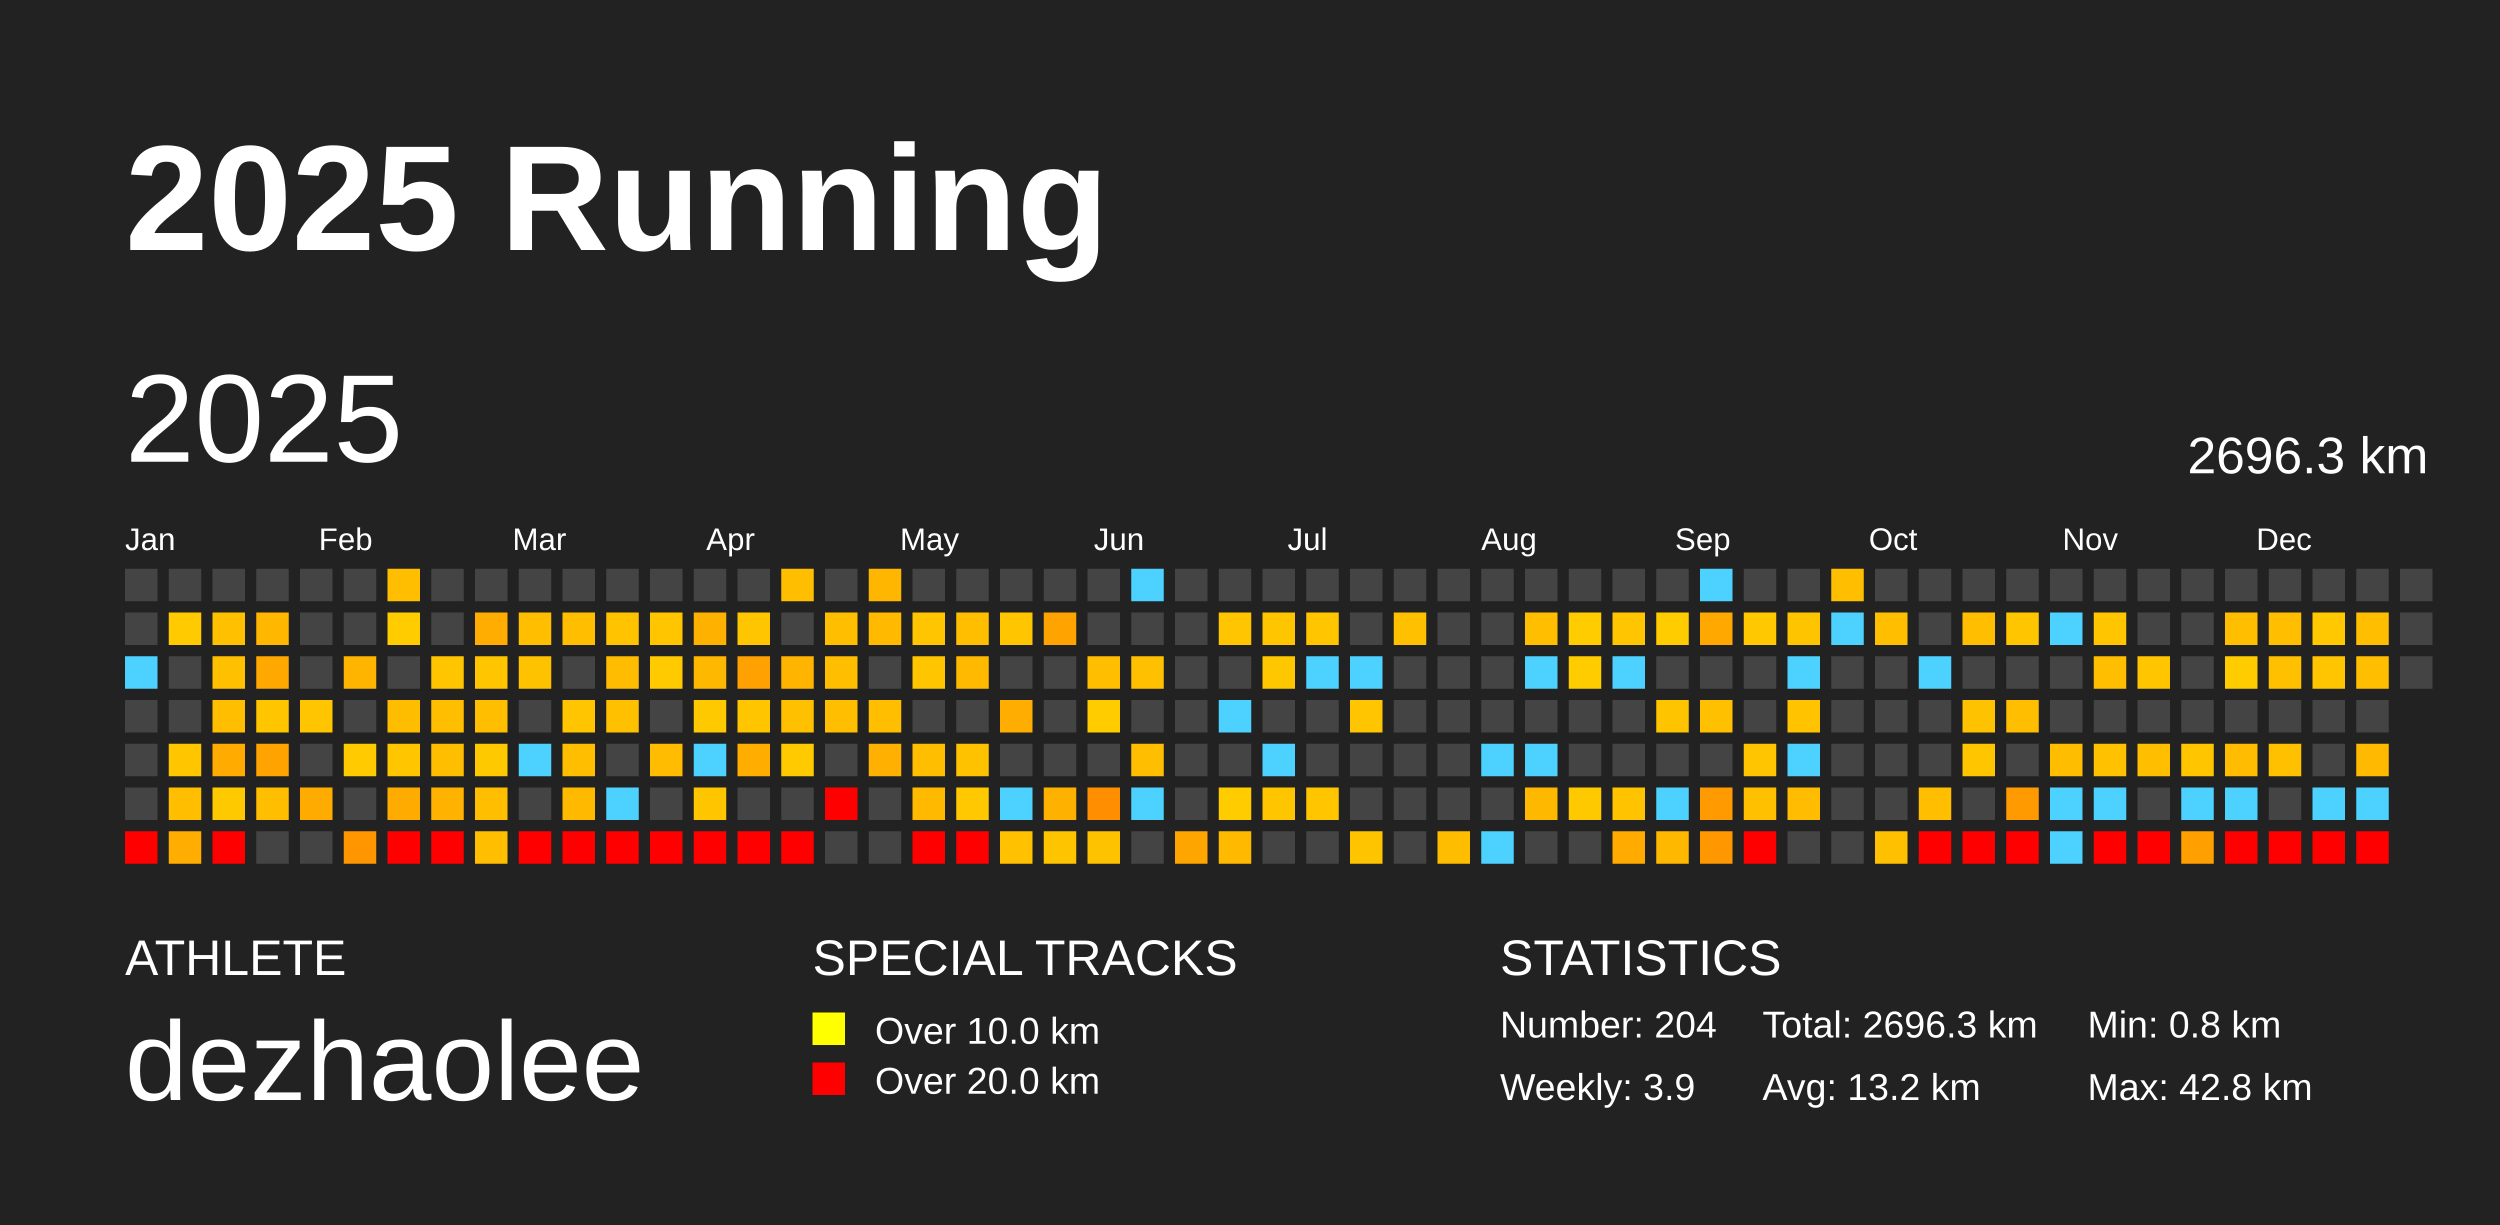
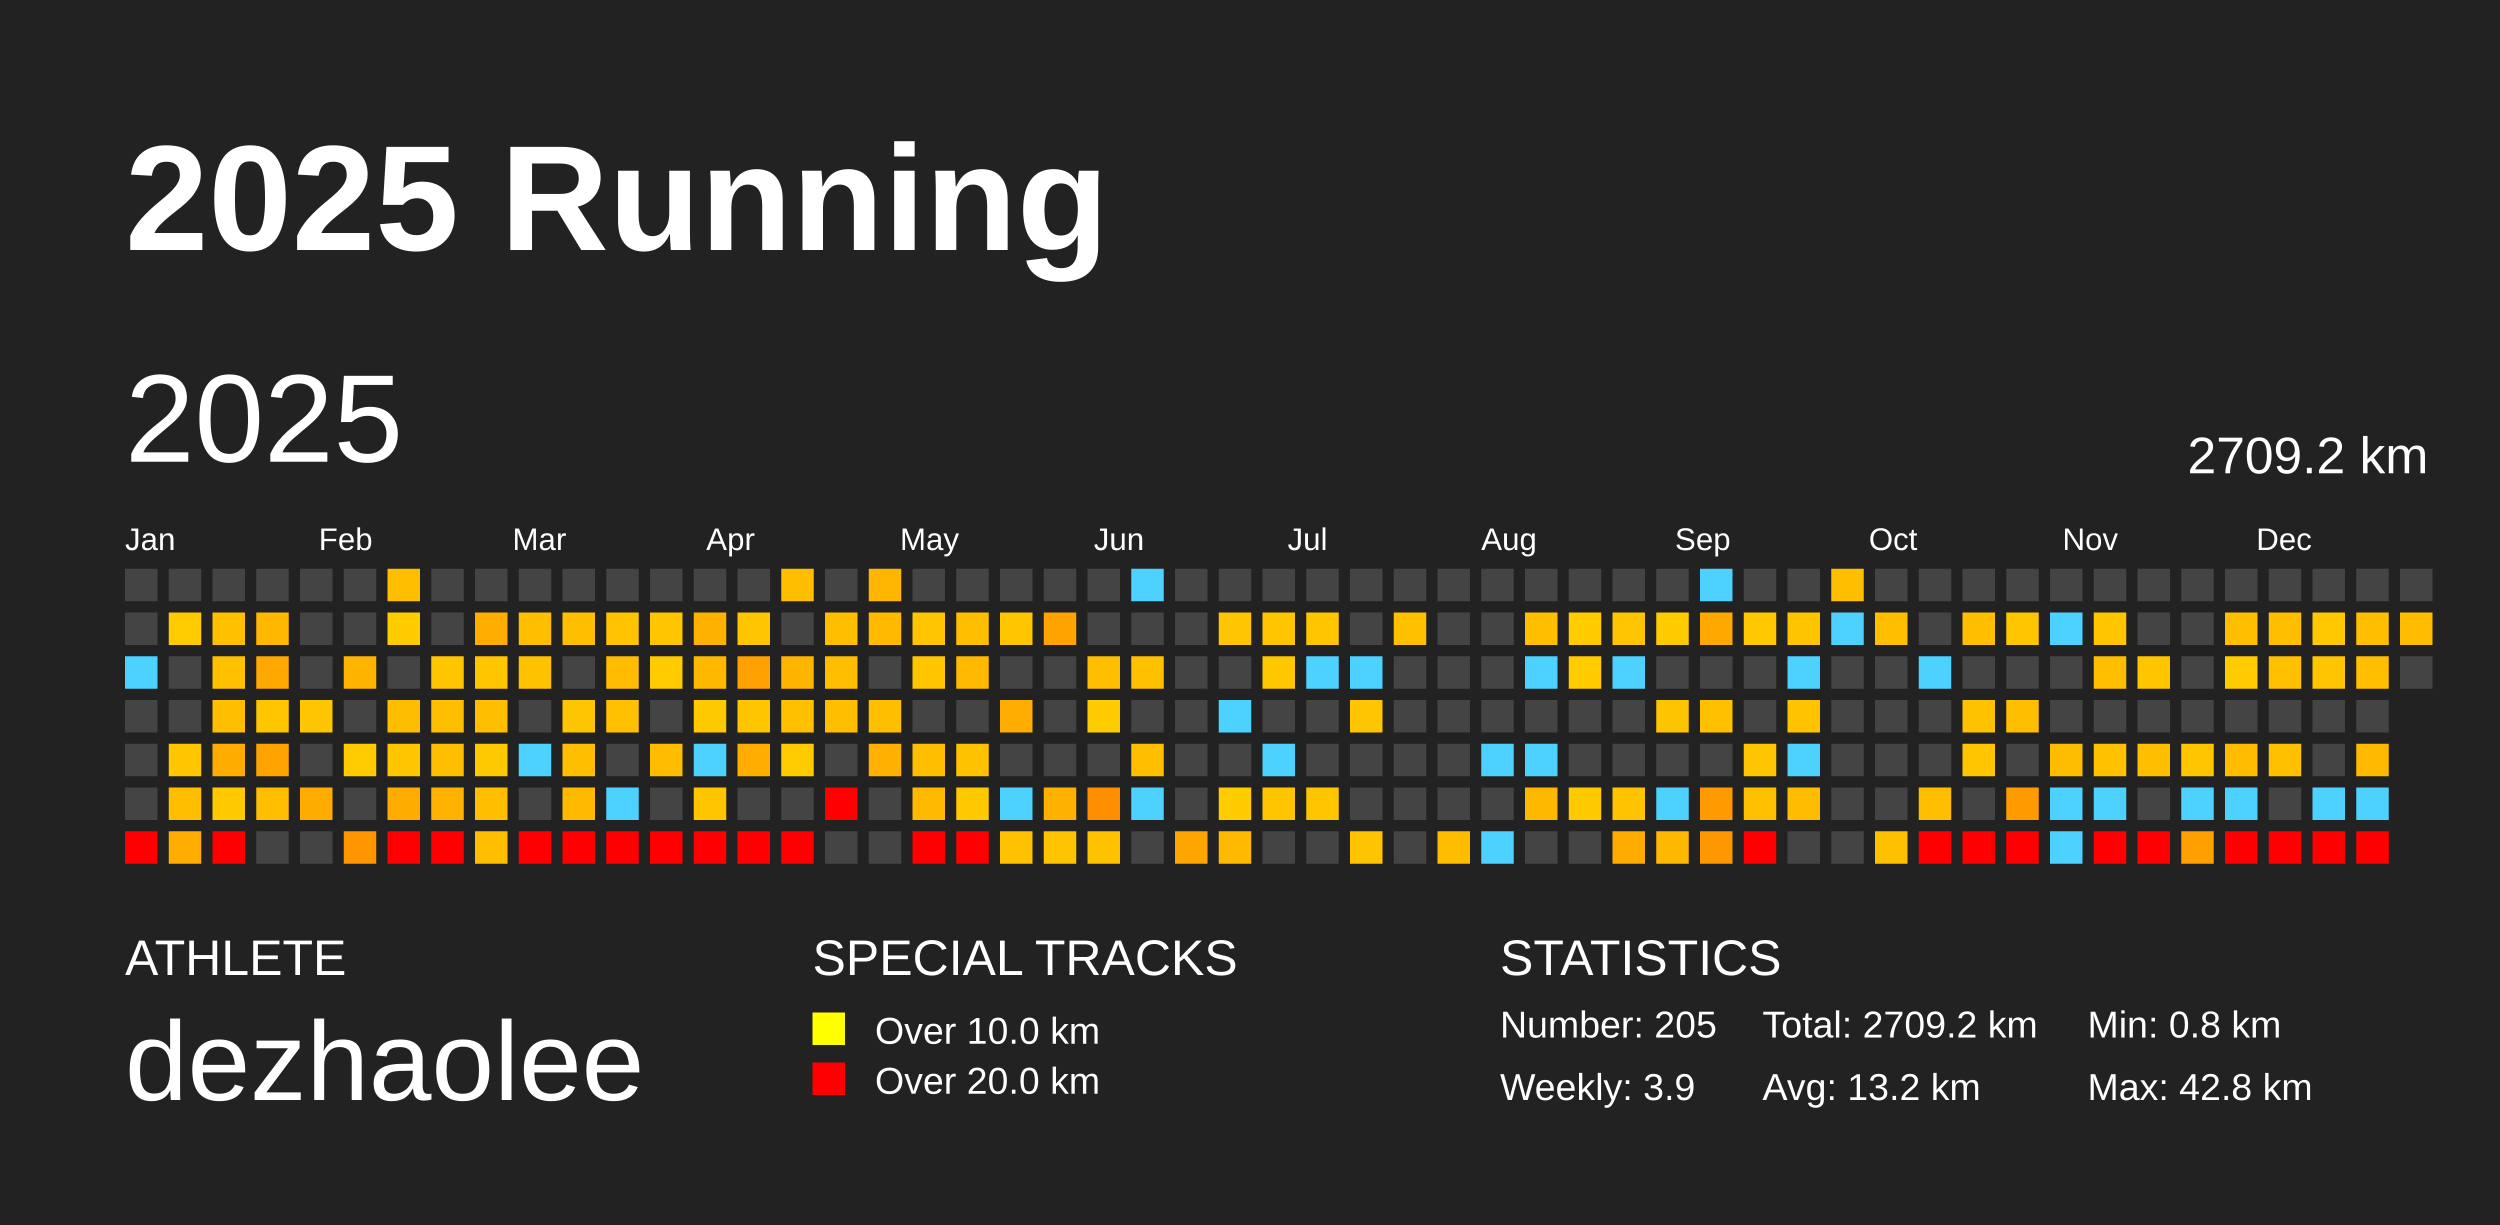
<svg xmlns="http://www.w3.org/2000/svg" baseProfile="full" height="98mm" version="1.1" viewBox="0,0,200,98" width="200mm">
  <defs />
  <rect fill="#222222" height="98" width="200" x="0" y="0" />
  <text fill="#FFFFFF" style="font-size:12px; font-family:Arial; font-weight:bold;" x="10" y="20">2025 Running</text>
  <text fill="#FFFFFF" style="font-size:4px; font-family:Arial" x="10" y="78">ATHLETE</text>
  <text fill="#FFFFFF" style="font-size:9px; font-family:Arial" x="10" y="88">dezhaolee</text>
  <text fill="#FFFFFF" style="font-size:4px; font-family:Arial" x="65" y="78">SPECIAL TRACKS</text>
  <rect fill="yellow" height="2.6" width="2.6" x="65" y="81" />
  <text fill="#FFFFFF" style="font-size:3px; font-family:Arial" x="70" y="83.5">Over 10.0 km</text>
  <rect fill="red" height="2.6" width="2.6" x="65" y="85" />
  <text fill="#FFFFFF" style="font-size:3px; font-family:Arial" x="70" y="87.5">Over 20.0 km</text>
  <text fill="#FFFFFF" style="font-size:4px; font-family:Arial" x="120" y="78">STATISTICS</text>
-   <text fill="#FFFFFF" style="font-size:3px; font-family:Arial" x="120" y="83">Number: 204</text>
+   <text fill="#FFFFFF" style="font-size:3px; font-family:Arial" x="120" y="83">Number: 205</text>
  <text fill="#FFFFFF" style="font-size:3px; font-family:Arial" x="120" y="88">Weekly: 3.9</text>
-   <text fill="#FFFFFF" style="font-size:3px; font-family:Arial" x="141" y="83">Total: 2696.3 km</text>
+   <text fill="#FFFFFF" style="font-size:3px; font-family:Arial" x="141" y="83">Total: 2709.2 km</text>
  <text fill="#FFFFFF" style="font-size:3px; font-family:Arial" x="141" y="88">Avg: 13.2 km</text>
  <text fill="#FFFFFF" style="font-size:3px; font-family:Arial" x="167" y="83">Min: 0.8 km</text>
  <text fill="#FFFFFF" style="font-size:3px; font-family:Arial" x="167" y="88">Max: 42.8 km</text>
  <text dominant-baseline="hanging" fill="#FFFFFF" style="font-size:10.0px; font-family:Arial;" x="10" y="30">2025</text>
-   <text dominant-baseline="hanging" fill="#FFFFFF" style="font-size:4.125px; font-family:Arial;" x="175" y="35">2696.3 km</text>
+   <text dominant-baseline="hanging" fill="#FFFFFF" style="font-size:4.125px; font-family:Arial;" x="175" y="35">2709.2 km</text>
  <text fill="#FFFFFF" style="font-size:2.5px; font-family:Arial" x="10.0" y="44">Jan</text>
  <text fill="#FFFFFF" style="font-size:2.5px; font-family:Arial" x="25.5" y="44">Feb</text>
  <text fill="#FFFFFF" style="font-size:2.5px; font-family:Arial" x="41.0" y="44">Mar</text>
  <text fill="#FFFFFF" style="font-size:2.5px; font-family:Arial" x="56.5" y="44">Apr</text>
  <text fill="#FFFFFF" style="font-size:2.5px; font-family:Arial" x="72.0" y="44">May</text>
  <text fill="#FFFFFF" style="font-size:2.5px; font-family:Arial" x="87.5" y="44">Jun</text>
  <text fill="#FFFFFF" style="font-size:2.5px; font-family:Arial" x="103.0" y="44">Jul</text>
  <text fill="#FFFFFF" style="font-size:2.5px; font-family:Arial" x="118.5" y="44">Aug</text>
  <text fill="#FFFFFF" style="font-size:2.5px; font-family:Arial" x="134.0" y="44">Sep</text>
  <text fill="#FFFFFF" style="font-size:2.5px; font-family:Arial" x="149.5" y="44">Oct</text>
  <text fill="#FFFFFF" style="font-size:2.5px; font-family:Arial" x="165.0" y="44">Nov</text>
  <text fill="#FFFFFF" style="font-size:2.5px; font-family:Arial" x="180.5" y="44">Dec</text>
  <rect fill="#444444" height="2.6" width="2.6" x="10.0" y="45.5" />
  <rect fill="#444444" height="2.6" width="2.6" x="10.0" y="49.0" />
  <rect fill="#4dd2ff" height="2.6" width="2.6" x="10.0" y="52.5" />
  <rect fill="#444444" height="2.6" width="2.6" x="10.0" y="56.0" />
  <rect fill="#444444" height="2.6" width="2.6" x="10.0" y="59.5" />
  <rect fill="#444444" height="2.6" width="2.6" x="10.0" y="63.0" />
  <rect fill="red" height="2.6" width="2.6" x="10.0" y="66.5" />
  <rect fill="#444444" height="2.6" width="2.6" x="13.5" y="45.5" />
  <rect fill="#ffca00" height="2.6" width="2.6" x="13.5" y="49.0" />
  <rect fill="#444444" height="2.6" width="2.6" x="13.5" y="52.5" />
  <rect fill="#444444" height="2.6" width="2.6" x="13.5" y="56.0" />
  <rect fill="#ffc600" height="2.6" width="2.6" x="13.5" y="59.5" />
  <rect fill="#ffbe00" height="2.6" width="2.6" x="13.5" y="63.0" />
  <rect fill="#ffad00" height="2.6" width="2.6" x="13.5" y="66.5" />
  <rect fill="#444444" height="2.6" width="2.6" x="17.0" y="45.5" />
  <rect fill="#ffc000" height="2.6" width="2.6" x="17.0" y="49.0" />
  <rect fill="#ffc000" height="2.6" width="2.6" x="17.0" y="52.5" />
  <rect fill="#ffbf00" height="2.6" width="2.6" x="17.0" y="56.0" />
  <rect fill="#ffab00" height="2.6" width="2.6" x="17.0" y="59.5" />
  <rect fill="#ffc900" height="2.6" width="2.6" x="17.0" y="63.0" />
  <rect fill="red" height="2.6" width="2.6" x="17.0" y="66.5" />
  <rect fill="#444444" height="2.6" width="2.6" x="20.5" y="45.5" />
  <rect fill="#ffb700" height="2.6" width="2.6" x="20.5" y="49.0" />
  <rect fill="#ffa800" height="2.6" width="2.6" x="20.5" y="52.5" />
  <rect fill="#ffc600" height="2.6" width="2.6" x="20.5" y="56.0" />
  <rect fill="#ffa300" height="2.6" width="2.6" x="20.5" y="59.5" />
  <rect fill="#ffbe00" height="2.6" width="2.6" x="20.5" y="63.0" />
  <rect fill="#444444" height="2.6" width="2.6" x="20.5" y="66.5" />
  <rect fill="#444444" height="2.6" width="2.6" x="24.0" y="45.5" />
  <rect fill="#444444" height="2.6" width="2.6" x="24.0" y="49.0" />
  <rect fill="#444444" height="2.6" width="2.6" x="24.0" y="52.5" />
  <rect fill="#ffc500" height="2.6" width="2.6" x="24.0" y="56.0" />
  <rect fill="#444444" height="2.6" width="2.6" x="24.0" y="59.5" />
  <rect fill="#ffab00" height="2.6" width="2.6" x="24.0" y="63.0" />
  <rect fill="#444444" height="2.6" width="2.6" x="24.0" y="66.5" />
  <rect fill="#444444" height="2.6" width="2.6" x="27.5" y="45.5" />
  <rect fill="#444444" height="2.6" width="2.6" x="27.5" y="49.0" />
  <rect fill="#ffb500" height="2.6" width="2.6" x="27.5" y="52.5" />
  <rect fill="#444444" height="2.6" width="2.6" x="27.5" y="56.0" />
  <rect fill="#ffca00" height="2.6" width="2.6" x="27.5" y="59.5" />
  <rect fill="#444444" height="2.6" width="2.6" x="27.5" y="63.0" />
  <rect fill="#ff9600" height="2.6" width="2.6" x="27.5" y="66.5" />
  <rect fill="#ffbf00" height="2.6" width="2.6" x="31.0" y="45.5" />
  <rect fill="#ffcc00" height="2.6" width="2.6" x="31.0" y="49.0" />
  <rect fill="#444444" height="2.6" width="2.6" x="31.0" y="52.5" />
  <rect fill="#ffbd00" height="2.6" width="2.6" x="31.0" y="56.0" />
  <rect fill="#ffc600" height="2.6" width="2.6" x="31.0" y="59.5" />
  <rect fill="#ffab00" height="2.6" width="2.6" x="31.0" y="63.0" />
  <rect fill="red" height="2.6" width="2.6" x="31.0" y="66.5" />
  <rect fill="#444444" height="2.6" width="2.6" x="34.5" y="45.5" />
  <rect fill="#444444" height="2.6" width="2.6" x="34.5" y="49.0" />
  <rect fill="#ffc600" height="2.6" width="2.6" x="34.5" y="52.5" />
  <rect fill="#ffbf00" height="2.6" width="2.6" x="34.5" y="56.0" />
  <rect fill="#ffbf00" height="2.6" width="2.6" x="34.5" y="59.5" />
  <rect fill="#ffb300" height="2.6" width="2.6" x="34.5" y="63.0" />
  <rect fill="red" height="2.6" width="2.6" x="34.5" y="66.5" />
  <rect fill="#444444" height="2.6" width="2.6" x="38.0" y="45.5" />
  <rect fill="#ffad00" height="2.6" width="2.6" x="38.0" y="49.0" />
  <rect fill="#ffc600" height="2.6" width="2.6" x="38.0" y="52.5" />
  <rect fill="#ffbf00" height="2.6" width="2.6" x="38.0" y="56.0" />
  <rect fill="#ffc900" height="2.6" width="2.6" x="38.0" y="59.5" />
  <rect fill="#ffbf00" height="2.6" width="2.6" x="38.0" y="63.0" />
  <rect fill="#ffbf00" height="2.6" width="2.6" x="38.0" y="66.5" />
  <rect fill="#444444" height="2.6" width="2.6" x="41.5" y="45.5" />
  <rect fill="#ffbf00" height="2.6" width="2.6" x="41.5" y="49.0" />
  <rect fill="#ffc200" height="2.6" width="2.6" x="41.5" y="52.5" />
  <rect fill="#444444" height="2.6" width="2.6" x="41.5" y="56.0" />
  <rect fill="#4dd2ff" height="2.6" width="2.6" x="41.5" y="59.5" />
  <rect fill="#444444" height="2.6" width="2.6" x="41.5" y="63.0" />
  <rect fill="red" height="2.6" width="2.6" x="41.5" y="66.5" />
  <rect fill="#444444" height="2.6" width="2.6" x="45.0" y="45.5" />
  <rect fill="#ffbf00" height="2.6" width="2.6" x="45.0" y="49.0" />
  <rect fill="#444444" height="2.6" width="2.6" x="45.0" y="52.5" />
  <rect fill="#ffc500" height="2.6" width="2.6" x="45.0" y="56.0" />
  <rect fill="#ffbf00" height="2.6" width="2.6" x="45.0" y="59.5" />
  <rect fill="#ffba00" height="2.6" width="2.6" x="45.0" y="63.0" />
  <rect fill="red" height="2.6" width="2.6" x="45.0" y="66.5" />
  <rect fill="#444444" height="2.6" width="2.6" x="48.5" y="45.5" />
  <rect fill="#ffc300" height="2.6" width="2.6" x="48.5" y="49.0" />
  <rect fill="#ffbc00" height="2.6" width="2.6" x="48.5" y="52.5" />
  <rect fill="#ffc000" height="2.6" width="2.6" x="48.5" y="56.0" />
  <rect fill="#444444" height="2.6" width="2.6" x="48.5" y="59.5" />
  <rect fill="#4dd2ff" height="2.6" width="2.6" x="48.5" y="63.0" />
  <rect fill="red" height="2.6" width="2.6" x="48.5" y="66.5" />
  <rect fill="#444444" height="2.6" width="2.6" x="52.0" y="45.5" />
  <rect fill="#ffc600" height="2.6" width="2.6" x="52.0" y="49.0" />
  <rect fill="#ffcb00" height="2.6" width="2.6" x="52.0" y="52.5" />
  <rect fill="#444444" height="2.6" width="2.6" x="52.0" y="56.0" />
  <rect fill="#ffbc00" height="2.6" width="2.6" x="52.0" y="59.5" />
  <rect fill="#444444" height="2.6" width="2.6" x="52.0" y="63.0" />
  <rect fill="red" height="2.6" width="2.6" x="52.0" y="66.5" />
  <rect fill="#444444" height="2.6" width="2.6" x="55.5" y="45.5" />
  <rect fill="#ffb100" height="2.6" width="2.6" x="55.5" y="49.0" />
  <rect fill="#ffb800" height="2.6" width="2.6" x="55.5" y="52.5" />
  <rect fill="#ffc900" height="2.6" width="2.6" x="55.5" y="56.0" />
  <rect fill="#4dd2ff" height="2.6" width="2.6" x="55.5" y="59.5" />
  <rect fill="#ffc600" height="2.6" width="2.6" x="55.5" y="63.0" />
  <rect fill="red" height="2.6" width="2.6" x="55.5" y="66.5" />
  <rect fill="#444444" height="2.6" width="2.6" x="59.0" y="45.5" />
  <rect fill="#ffc500" height="2.6" width="2.6" x="59.0" y="49.0" />
  <rect fill="#ffa100" height="2.6" width="2.6" x="59.0" y="52.5" />
  <rect fill="#ffc600" height="2.6" width="2.6" x="59.0" y="56.0" />
  <rect fill="#ffae00" height="2.6" width="2.6" x="59.0" y="59.5" />
  <rect fill="#444444" height="2.6" width="2.6" x="59.0" y="63.0" />
  <rect fill="red" height="2.6" width="2.6" x="59.0" y="66.5" />
  <rect fill="#ffbe00" height="2.6" width="2.6" x="62.5" y="45.5" />
  <rect fill="#444444" height="2.6" width="2.6" x="62.5" y="49.0" />
  <rect fill="#ffb500" height="2.6" width="2.6" x="62.5" y="52.5" />
  <rect fill="#ffc000" height="2.6" width="2.6" x="62.5" y="56.0" />
  <rect fill="#ffca00" height="2.6" width="2.6" x="62.5" y="59.5" />
  <rect fill="#444444" height="2.6" width="2.6" x="62.5" y="63.0" />
  <rect fill="red" height="2.6" width="2.6" x="62.5" y="66.5" />
  <rect fill="#444444" height="2.6" width="2.6" x="66.0" y="45.5" />
  <rect fill="#ffbf00" height="2.6" width="2.6" x="66.0" y="49.0" />
  <rect fill="#ffbe00" height="2.6" width="2.6" x="66.0" y="52.5" />
  <rect fill="#ffbf00" height="2.6" width="2.6" x="66.0" y="56.0" />
  <rect fill="#444444" height="2.6" width="2.6" x="66.0" y="59.5" />
  <rect fill="red" height="2.6" width="2.6" x="66.0" y="63.0" />
  <rect fill="#444444" height="2.6" width="2.6" x="66.0" y="66.5" />
  <rect fill="#ffb600" height="2.6" width="2.6" x="69.5" y="45.5" />
  <rect fill="#ffba00" height="2.6" width="2.6" x="69.5" y="49.0" />
  <rect fill="#444444" height="2.6" width="2.6" x="69.5" y="52.5" />
  <rect fill="#ffbf00" height="2.6" width="2.6" x="69.5" y="56.0" />
  <rect fill="#ffb000" height="2.6" width="2.6" x="69.5" y="59.5" />
  <rect fill="#444444" height="2.6" width="2.6" x="69.5" y="63.0" />
  <rect fill="#444444" height="2.6" width="2.6" x="69.5" y="66.5" />
  <rect fill="#444444" height="2.6" width="2.6" x="73.0" y="45.5" />
  <rect fill="#ffc500" height="2.6" width="2.6" x="73.0" y="49.0" />
  <rect fill="#ffc600" height="2.6" width="2.6" x="73.0" y="52.5" />
  <rect fill="#444444" height="2.6" width="2.6" x="73.0" y="56.0" />
  <rect fill="#ffbf00" height="2.6" width="2.6" x="73.0" y="59.5" />
  <rect fill="#ffba00" height="2.6" width="2.6" x="73.0" y="63.0" />
  <rect fill="red" height="2.6" width="2.6" x="73.0" y="66.5" />
  <rect fill="#444444" height="2.6" width="2.6" x="76.5" y="45.5" />
  <rect fill="#ffbf00" height="2.6" width="2.6" x="76.5" y="49.0" />
  <rect fill="#ffb900" height="2.6" width="2.6" x="76.5" y="52.5" />
  <rect fill="#444444" height="2.6" width="2.6" x="76.5" y="56.0" />
  <rect fill="#ffc200" height="2.6" width="2.6" x="76.5" y="59.5" />
  <rect fill="#ffc800" height="2.6" width="2.6" x="76.5" y="63.0" />
  <rect fill="red" height="2.6" width="2.6" x="76.5" y="66.5" />
  <rect fill="#444444" height="2.6" width="2.6" x="80.0" y="45.5" />
  <rect fill="#ffc600" height="2.6" width="2.6" x="80.0" y="49.0" />
  <rect fill="#444444" height="2.6" width="2.6" x="80.0" y="52.5" />
  <rect fill="#ffad00" height="2.6" width="2.6" x="80.0" y="56.0" />
  <rect fill="#444444" height="2.6" width="2.6" x="80.0" y="59.5" />
  <rect fill="#4dd2ff" height="2.6" width="2.6" x="80.0" y="63.0" />
  <rect fill="#ffc100" height="2.6" width="2.6" x="80.0" y="66.5" />
  <rect fill="#444444" height="2.6" width="2.6" x="83.5" y="45.5" />
  <rect fill="#ffa300" height="2.6" width="2.6" x="83.5" y="49.0" />
  <rect fill="#444444" height="2.6" width="2.6" x="83.5" y="52.5" />
  <rect fill="#444444" height="2.6" width="2.6" x="83.5" y="56.0" />
  <rect fill="#444444" height="2.6" width="2.6" x="83.5" y="59.5" />
  <rect fill="#ffb100" height="2.6" width="2.6" x="83.5" y="63.0" />
  <rect fill="#ffc400" height="2.6" width="2.6" x="83.5" y="66.5" />
  <rect fill="#444444" height="2.6" width="2.6" x="87.0" y="45.5" />
  <rect fill="#444444" height="2.6" width="2.6" x="87.0" y="49.0" />
  <rect fill="#ffbf00" height="2.6" width="2.6" x="87.0" y="52.5" />
  <rect fill="#ffcc00" height="2.6" width="2.6" x="87.0" y="56.0" />
  <rect fill="#444444" height="2.6" width="2.6" x="87.0" y="59.5" />
  <rect fill="#ff8f00" height="2.6" width="2.6" x="87.0" y="63.0" />
  <rect fill="#ffc200" height="2.6" width="2.6" x="87.0" y="66.5" />
  <rect fill="#4dd2ff" height="2.6" width="2.6" x="90.5" y="45.5" />
  <rect fill="#444444" height="2.6" width="2.6" x="90.5" y="49.0" />
  <rect fill="#ffc000" height="2.6" width="2.6" x="90.5" y="52.5" />
  <rect fill="#444444" height="2.6" width="2.6" x="90.5" y="56.0" />
  <rect fill="#ffbf00" height="2.6" width="2.6" x="90.5" y="59.5" />
  <rect fill="#4dd2ff" height="2.6" width="2.6" x="90.5" y="63.0" />
  <rect fill="#444444" height="2.6" width="2.6" x="90.5" y="66.5" />
  <rect fill="#444444" height="2.6" width="2.6" x="94.0" y="45.5" />
  <rect fill="#444444" height="2.6" width="2.6" x="94.0" y="49.0" />
  <rect fill="#444444" height="2.6" width="2.6" x="94.0" y="52.5" />
  <rect fill="#444444" height="2.6" width="2.6" x="94.0" y="56.0" />
  <rect fill="#444444" height="2.6" width="2.6" x="94.0" y="59.5" />
  <rect fill="#444444" height="2.6" width="2.6" x="94.0" y="63.0" />
  <rect fill="#ffa500" height="2.6" width="2.6" x="94.0" y="66.5" />
  <rect fill="#444444" height="2.6" width="2.6" x="97.5" y="45.5" />
  <rect fill="#ffc500" height="2.6" width="2.6" x="97.5" y="49.0" />
  <rect fill="#444444" height="2.6" width="2.6" x="97.5" y="52.5" />
  <rect fill="#4dd2ff" height="2.6" width="2.6" x="97.5" y="56.0" />
  <rect fill="#444444" height="2.6" width="2.6" x="97.5" y="59.5" />
  <rect fill="#ffcc00" height="2.6" width="2.6" x="97.5" y="63.0" />
  <rect fill="#ffba00" height="2.6" width="2.6" x="97.5" y="66.5" />
  <rect fill="#444444" height="2.6" width="2.6" x="101.0" y="45.5" />
  <rect fill="#ffc600" height="2.6" width="2.6" x="101.0" y="49.0" />
  <rect fill="#ffc700" height="2.6" width="2.6" x="101.0" y="52.5" />
  <rect fill="#444444" height="2.6" width="2.6" x="101.0" y="56.0" />
  <rect fill="#4dd2ff" height="2.6" width="2.6" x="101.0" y="59.5" />
  <rect fill="#ffc600" height="2.6" width="2.6" x="101.0" y="63.0" />
  <rect fill="#444444" height="2.6" width="2.6" x="101.0" y="66.5" />
  <rect fill="#444444" height="2.6" width="2.6" x="104.5" y="45.5" />
  <rect fill="#ffc600" height="2.6" width="2.6" x="104.5" y="49.0" />
  <rect fill="#4dd2ff" height="2.6" width="2.6" x="104.5" y="52.5" />
  <rect fill="#444444" height="2.6" width="2.6" x="104.5" y="56.0" />
  <rect fill="#444444" height="2.6" width="2.6" x="104.5" y="59.5" />
  <rect fill="#ffc600" height="2.6" width="2.6" x="104.5" y="63.0" />
  <rect fill="#444444" height="2.6" width="2.6" x="104.5" y="66.5" />
  <rect fill="#444444" height="2.6" width="2.6" x="108.0" y="45.5" />
  <rect fill="#444444" height="2.6" width="2.6" x="108.0" y="49.0" />
  <rect fill="#4dd2ff" height="2.6" width="2.6" x="108.0" y="52.5" />
  <rect fill="#ffc500" height="2.6" width="2.6" x="108.0" y="56.0" />
  <rect fill="#444444" height="2.6" width="2.6" x="108.0" y="59.5" />
  <rect fill="#444444" height="2.6" width="2.6" x="108.0" y="63.0" />
  <rect fill="#ffc400" height="2.6" width="2.6" x="108.0" y="66.5" />
  <rect fill="#444444" height="2.6" width="2.6" x="111.5" y="45.5" />
  <rect fill="#ffc000" height="2.6" width="2.6" x="111.5" y="49.0" />
  <rect fill="#444444" height="2.6" width="2.6" x="111.5" y="52.5" />
  <rect fill="#444444" height="2.6" width="2.6" x="111.5" y="56.0" />
  <rect fill="#444444" height="2.6" width="2.6" x="111.5" y="59.5" />
  <rect fill="#444444" height="2.6" width="2.6" x="111.5" y="63.0" />
  <rect fill="#444444" height="2.6" width="2.6" x="111.5" y="66.5" />
  <rect fill="#444444" height="2.6" width="2.6" x="115.0" y="45.5" />
  <rect fill="#444444" height="2.6" width="2.6" x="115.0" y="49.0" />
  <rect fill="#444444" height="2.6" width="2.6" x="115.0" y="52.5" />
  <rect fill="#444444" height="2.6" width="2.6" x="115.0" y="56.0" />
  <rect fill="#444444" height="2.6" width="2.6" x="115.0" y="59.5" />
  <rect fill="#444444" height="2.6" width="2.6" x="115.0" y="63.0" />
  <rect fill="#ffbd00" height="2.6" width="2.6" x="115.0" y="66.5" />
  <rect fill="#444444" height="2.6" width="2.6" x="118.5" y="45.5" />
  <rect fill="#444444" height="2.6" width="2.6" x="118.5" y="49.0" />
  <rect fill="#444444" height="2.6" width="2.6" x="118.5" y="52.5" />
  <rect fill="#444444" height="2.6" width="2.6" x="118.5" y="56.0" />
  <rect fill="#4dd2ff" height="2.6" width="2.6" x="118.5" y="59.5" />
  <rect fill="#444444" height="2.6" width="2.6" x="118.5" y="63.0" />
  <rect fill="#4dd2ff" height="2.6" width="2.6" x="118.5" y="66.5" />
  <rect fill="#444444" height="2.6" width="2.6" x="122.0" y="45.5" />
  <rect fill="#ffbf00" height="2.6" width="2.6" x="122.0" y="49.0" />
  <rect fill="#4dd2ff" height="2.6" width="2.6" x="122.0" y="52.5" />
  <rect fill="#444444" height="2.6" width="2.6" x="122.0" y="56.0" />
  <rect fill="#4dd2ff" height="2.6" width="2.6" x="122.0" y="59.5" />
  <rect fill="#ffb800" height="2.6" width="2.6" x="122.0" y="63.0" />
  <rect fill="#444444" height="2.6" width="2.6" x="122.0" y="66.5" />
  <rect fill="#444444" height="2.6" width="2.6" x="125.5" y="45.5" />
  <rect fill="#ffcc00" height="2.6" width="2.6" x="125.5" y="49.0" />
  <rect fill="#ffcc00" height="2.6" width="2.6" x="125.5" y="52.5" />
  <rect fill="#444444" height="2.6" width="2.6" x="125.5" y="56.0" />
  <rect fill="#444444" height="2.6" width="2.6" x="125.5" y="59.5" />
  <rect fill="#ffc900" height="2.6" width="2.6" x="125.5" y="63.0" />
  <rect fill="#444444" height="2.6" width="2.6" x="125.5" y="66.5" />
  <rect fill="#444444" height="2.6" width="2.6" x="129.0" y="45.5" />
  <rect fill="#ffc500" height="2.6" width="2.6" x="129.0" y="49.0" />
  <rect fill="#4dd2ff" height="2.6" width="2.6" x="129.0" y="52.5" />
  <rect fill="#444444" height="2.6" width="2.6" x="129.0" y="56.0" />
  <rect fill="#444444" height="2.6" width="2.6" x="129.0" y="59.5" />
  <rect fill="#ffc300" height="2.6" width="2.6" x="129.0" y="63.0" />
  <rect fill="#ffab00" height="2.6" width="2.6" x="129.0" y="66.5" />
  <rect fill="#444444" height="2.6" width="2.6" x="132.5" y="45.5" />
  <rect fill="#ffcc00" height="2.6" width="2.6" x="132.5" y="49.0" />
  <rect fill="#444444" height="2.6" width="2.6" x="132.5" y="52.5" />
  <rect fill="#ffc400" height="2.6" width="2.6" x="132.5" y="56.0" />
  <rect fill="#444444" height="2.6" width="2.6" x="132.5" y="59.5" />
  <rect fill="#4dd2ff" height="2.6" width="2.6" x="132.5" y="63.0" />
  <rect fill="#ffb800" height="2.6" width="2.6" x="132.5" y="66.5" />
  <rect fill="#4dd2ff" height="2.6" width="2.6" x="136.0" y="45.5" />
  <rect fill="#ffa900" height="2.6" width="2.6" x="136.0" y="49.0" />
  <rect fill="#444444" height="2.6" width="2.6" x="136.0" y="52.5" />
  <rect fill="#ffc000" height="2.6" width="2.6" x="136.0" y="56.0" />
  <rect fill="#444444" height="2.6" width="2.6" x="136.0" y="59.5" />
  <rect fill="#ff9a00" height="2.6" width="2.6" x="136.0" y="63.0" />
  <rect fill="#ff9700" height="2.6" width="2.6" x="136.0" y="66.5" />
  <rect fill="#444444" height="2.6" width="2.6" x="139.5" y="45.5" />
  <rect fill="#ffc800" height="2.6" width="2.6" x="139.5" y="49.0" />
  <rect fill="#444444" height="2.6" width="2.6" x="139.5" y="52.5" />
  <rect fill="#444444" height="2.6" width="2.6" x="139.5" y="56.0" />
  <rect fill="#ffc500" height="2.6" width="2.6" x="139.5" y="59.5" />
  <rect fill="#ffc000" height="2.6" width="2.6" x="139.5" y="63.0" />
  <rect fill="red" height="2.6" width="2.6" x="139.5" y="66.5" />
  <rect fill="#444444" height="2.6" width="2.6" x="143.0" y="45.5" />
  <rect fill="#ffc400" height="2.6" width="2.6" x="143.0" y="49.0" />
  <rect fill="#4dd2ff" height="2.6" width="2.6" x="143.0" y="52.5" />
  <rect fill="#ffc300" height="2.6" width="2.6" x="143.0" y="56.0" />
  <rect fill="#4dd2ff" height="2.6" width="2.6" x="143.0" y="59.5" />
  <rect fill="#ffbc00" height="2.6" width="2.6" x="143.0" y="63.0" />
  <rect fill="#444444" height="2.6" width="2.6" x="143.0" y="66.5" />
  <rect fill="#ffbf00" height="2.6" width="2.6" x="146.5" y="45.5" />
  <rect fill="#4dd2ff" height="2.6" width="2.6" x="146.5" y="49.0" />
  <rect fill="#444444" height="2.6" width="2.6" x="146.5" y="52.5" />
  <rect fill="#444444" height="2.6" width="2.6" x="146.5" y="56.0" />
  <rect fill="#444444" height="2.6" width="2.6" x="146.5" y="59.5" />
  <rect fill="#444444" height="2.6" width="2.6" x="146.5" y="63.0" />
  <rect fill="#444444" height="2.6" width="2.6" x="146.5" y="66.5" />
  <rect fill="#444444" height="2.6" width="2.6" x="150.0" y="45.5" />
  <rect fill="#ffbf00" height="2.6" width="2.6" x="150.0" y="49.0" />
  <rect fill="#444444" height="2.6" width="2.6" x="150.0" y="52.5" />
  <rect fill="#444444" height="2.6" width="2.6" x="150.0" y="56.0" />
  <rect fill="#444444" height="2.6" width="2.6" x="150.0" y="59.5" />
  <rect fill="#444444" height="2.6" width="2.6" x="150.0" y="63.0" />
  <rect fill="#ffc000" height="2.6" width="2.6" x="150.0" y="66.5" />
  <rect fill="#444444" height="2.6" width="2.6" x="153.5" y="45.5" />
  <rect fill="#444444" height="2.6" width="2.6" x="153.5" y="49.0" />
  <rect fill="#4dd2ff" height="2.6" width="2.6" x="153.5" y="52.5" />
  <rect fill="#444444" height="2.6" width="2.6" x="153.5" y="56.0" />
  <rect fill="#444444" height="2.6" width="2.6" x="153.5" y="59.5" />
  <rect fill="#ffbe00" height="2.6" width="2.6" x="153.5" y="63.0" />
  <rect fill="red" height="2.6" width="2.6" x="153.5" y="66.5" />
  <rect fill="#444444" height="2.6" width="2.6" x="157.0" y="45.5" />
  <rect fill="#ffbf00" height="2.6" width="2.6" x="157.0" y="49.0" />
  <rect fill="#444444" height="2.6" width="2.6" x="157.0" y="52.5" />
  <rect fill="#ffc200" height="2.6" width="2.6" x="157.0" y="56.0" />
  <rect fill="#ffc600" height="2.6" width="2.6" x="157.0" y="59.5" />
  <rect fill="#444444" height="2.6" width="2.6" x="157.0" y="63.0" />
  <rect fill="red" height="2.6" width="2.6" x="157.0" y="66.5" />
  <rect fill="#444444" height="2.6" width="2.6" x="160.5" y="45.5" />
  <rect fill="#ffc600" height="2.6" width="2.6" x="160.5" y="49.0" />
  <rect fill="#444444" height="2.6" width="2.6" x="160.5" y="52.5" />
  <rect fill="#ffbe00" height="2.6" width="2.6" x="160.5" y="56.0" />
  <rect fill="#444444" height="2.6" width="2.6" x="160.5" y="59.5" />
  <rect fill="#ff9b00" height="2.6" width="2.6" x="160.5" y="63.0" />
  <rect fill="red" height="2.6" width="2.6" x="160.5" y="66.5" />
  <rect fill="#444444" height="2.6" width="2.6" x="164.0" y="45.5" />
  <rect fill="#4dd2ff" height="2.6" width="2.6" x="164.0" y="49.0" />
  <rect fill="#444444" height="2.6" width="2.6" x="164.0" y="52.5" />
  <rect fill="#444444" height="2.6" width="2.6" x="164.0" y="56.0" />
  <rect fill="#ffbd00" height="2.6" width="2.6" x="164.0" y="59.5" />
  <rect fill="#4dd2ff" height="2.6" width="2.6" x="164.0" y="63.0" />
  <rect fill="#4dd2ff" height="2.6" width="2.6" x="164.0" y="66.5" />
  <rect fill="#444444" height="2.6" width="2.6" x="167.5" y="45.5" />
  <rect fill="#ffc600" height="2.6" width="2.6" x="167.5" y="49.0" />
  <rect fill="#ffbf00" height="2.6" width="2.6" x="167.5" y="52.5" />
  <rect fill="#444444" height="2.6" width="2.6" x="167.5" y="56.0" />
  <rect fill="#ffc100" height="2.6" width="2.6" x="167.5" y="59.5" />
  <rect fill="#4dd2ff" height="2.6" width="2.6" x="167.5" y="63.0" />
  <rect fill="red" height="2.6" width="2.6" x="167.5" y="66.5" />
  <rect fill="#444444" height="2.6" width="2.6" x="171.0" y="45.5" />
  <rect fill="#444444" height="2.6" width="2.6" x="171.0" y="49.0" />
  <rect fill="#ffc600" height="2.6" width="2.6" x="171.0" y="52.5" />
  <rect fill="#444444" height="2.6" width="2.6" x="171.0" y="56.0" />
  <rect fill="#ffbf00" height="2.6" width="2.6" x="171.0" y="59.5" />
  <rect fill="#444444" height="2.6" width="2.6" x="171.0" y="63.0" />
  <rect fill="red" height="2.6" width="2.6" x="171.0" y="66.5" />
  <rect fill="#444444" height="2.6" width="2.6" x="174.5" y="45.5" />
  <rect fill="#444444" height="2.6" width="2.6" x="174.5" y="49.0" />
  <rect fill="#444444" height="2.6" width="2.6" x="174.5" y="52.5" />
  <rect fill="#444444" height="2.6" width="2.6" x="174.5" y="56.0" />
  <rect fill="#ffc600" height="2.6" width="2.6" x="174.5" y="59.5" />
  <rect fill="#4dd2ff" height="2.6" width="2.6" x="174.5" y="63.0" />
  <rect fill="#ffa000" height="2.6" width="2.6" x="174.5" y="66.5" />
  <rect fill="#444444" height="2.6" width="2.6" x="178.0" y="45.5" />
  <rect fill="#ffbf00" height="2.6" width="2.6" x="178.0" y="49.0" />
  <rect fill="#ffcc00" height="2.6" width="2.6" x="178.0" y="52.5" />
  <rect fill="#444444" height="2.6" width="2.6" x="178.0" y="56.0" />
  <rect fill="#ffbc00" height="2.6" width="2.6" x="178.0" y="59.5" />
  <rect fill="#4dd2ff" height="2.6" width="2.6" x="178.0" y="63.0" />
  <rect fill="red" height="2.6" width="2.6" x="178.0" y="66.5" />
  <rect fill="#444444" height="2.6" width="2.6" x="181.5" y="45.5" />
  <rect fill="#ffbe00" height="2.6" width="2.6" x="181.5" y="49.0" />
  <rect fill="#ffc000" height="2.6" width="2.6" x="181.5" y="52.5" />
  <rect fill="#444444" height="2.6" width="2.6" x="181.5" y="56.0" />
  <rect fill="#ffc000" height="2.6" width="2.6" x="181.5" y="59.5" />
  <rect fill="#444444" height="2.6" width="2.6" x="181.5" y="63.0" />
  <rect fill="red" height="2.6" width="2.6" x="181.5" y="66.5" />
  <rect fill="#444444" height="2.6" width="2.6" x="185.0" y="45.5" />
  <rect fill="#ffc800" height="2.6" width="2.6" x="185.0" y="49.0" />
  <rect fill="#ffc500" height="2.6" width="2.6" x="185.0" y="52.5" />
  <rect fill="#444444" height="2.6" width="2.6" x="185.0" y="56.0" />
  <rect fill="#444444" height="2.6" width="2.6" x="185.0" y="59.5" />
  <rect fill="#4dd2ff" height="2.6" width="2.6" x="185.0" y="63.0" />
  <rect fill="red" height="2.6" width="2.6" x="185.0" y="66.5" />
  <rect fill="#444444" height="2.6" width="2.6" x="188.5" y="45.5" />
  <rect fill="#ffbf00" height="2.6" width="2.6" x="188.5" y="49.0" />
  <rect fill="#ffbf00" height="2.6" width="2.6" x="188.5" y="52.5" />
  <rect fill="#444444" height="2.6" width="2.6" x="188.5" y="56.0" />
  <rect fill="#ffb900" height="2.6" width="2.6" x="188.5" y="59.5" />
  <rect fill="#4dd2ff" height="2.6" width="2.6" x="188.5" y="63.0" />
  <rect fill="red" height="2.6" width="2.6" x="188.5" y="66.5" />
  <rect fill="#444444" height="2.6" width="2.6" x="192.0" y="45.5" />
-   <rect fill="#444444" height="2.6" width="2.6" x="192.0" y="49.0" />
+   <rect fill="#ffbb00" height="2.6" width="2.6" x="192.0" y="49.0" />
  <rect fill="#444444" height="2.6" width="2.6" x="192.0" y="52.5" />
</svg>
